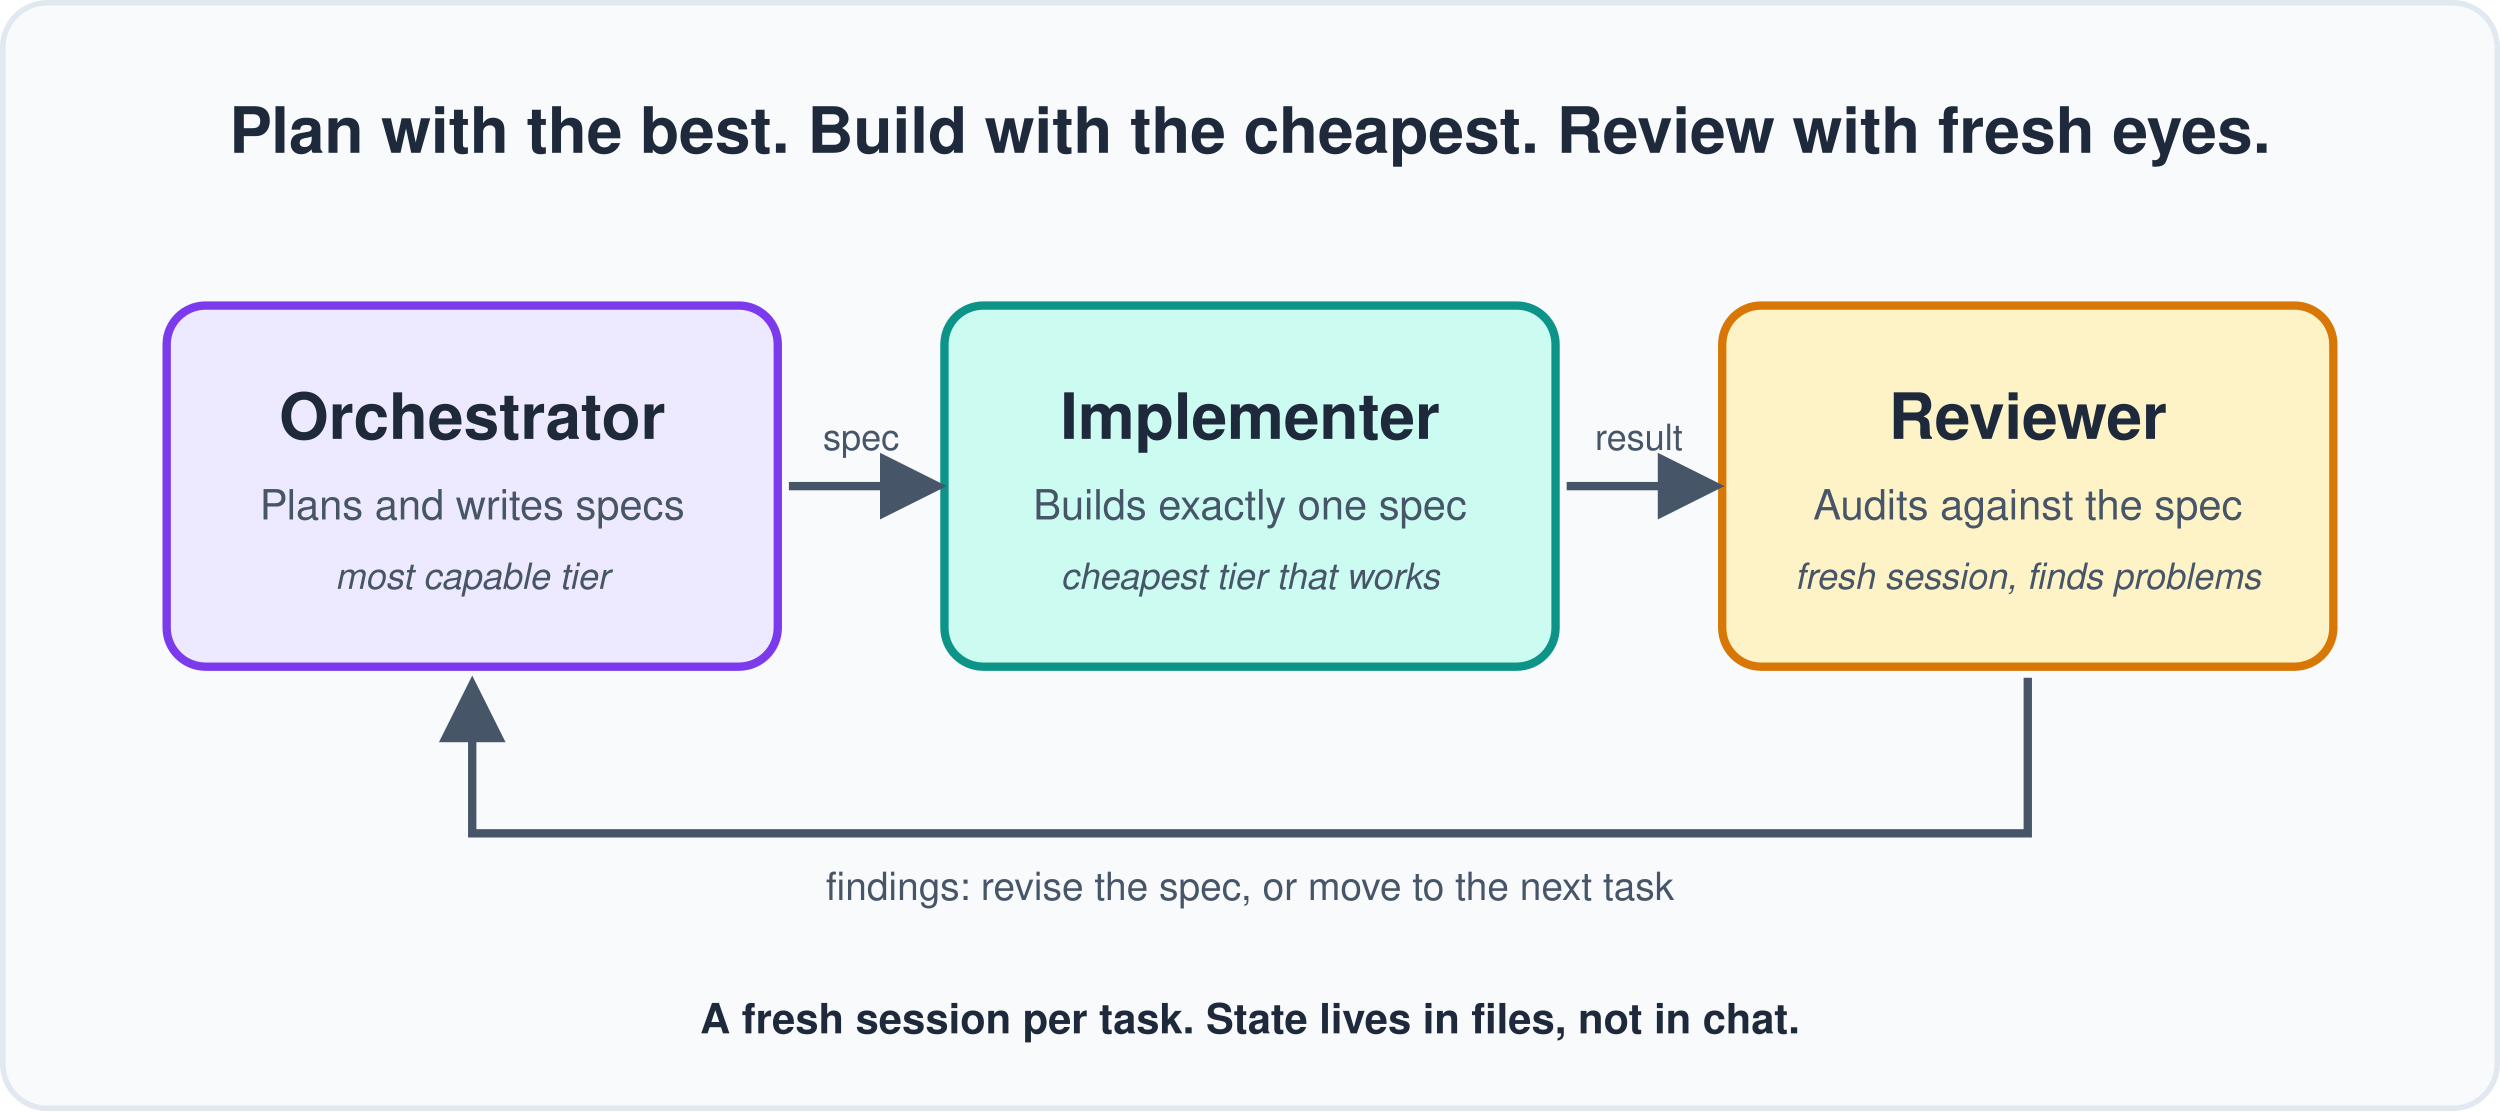
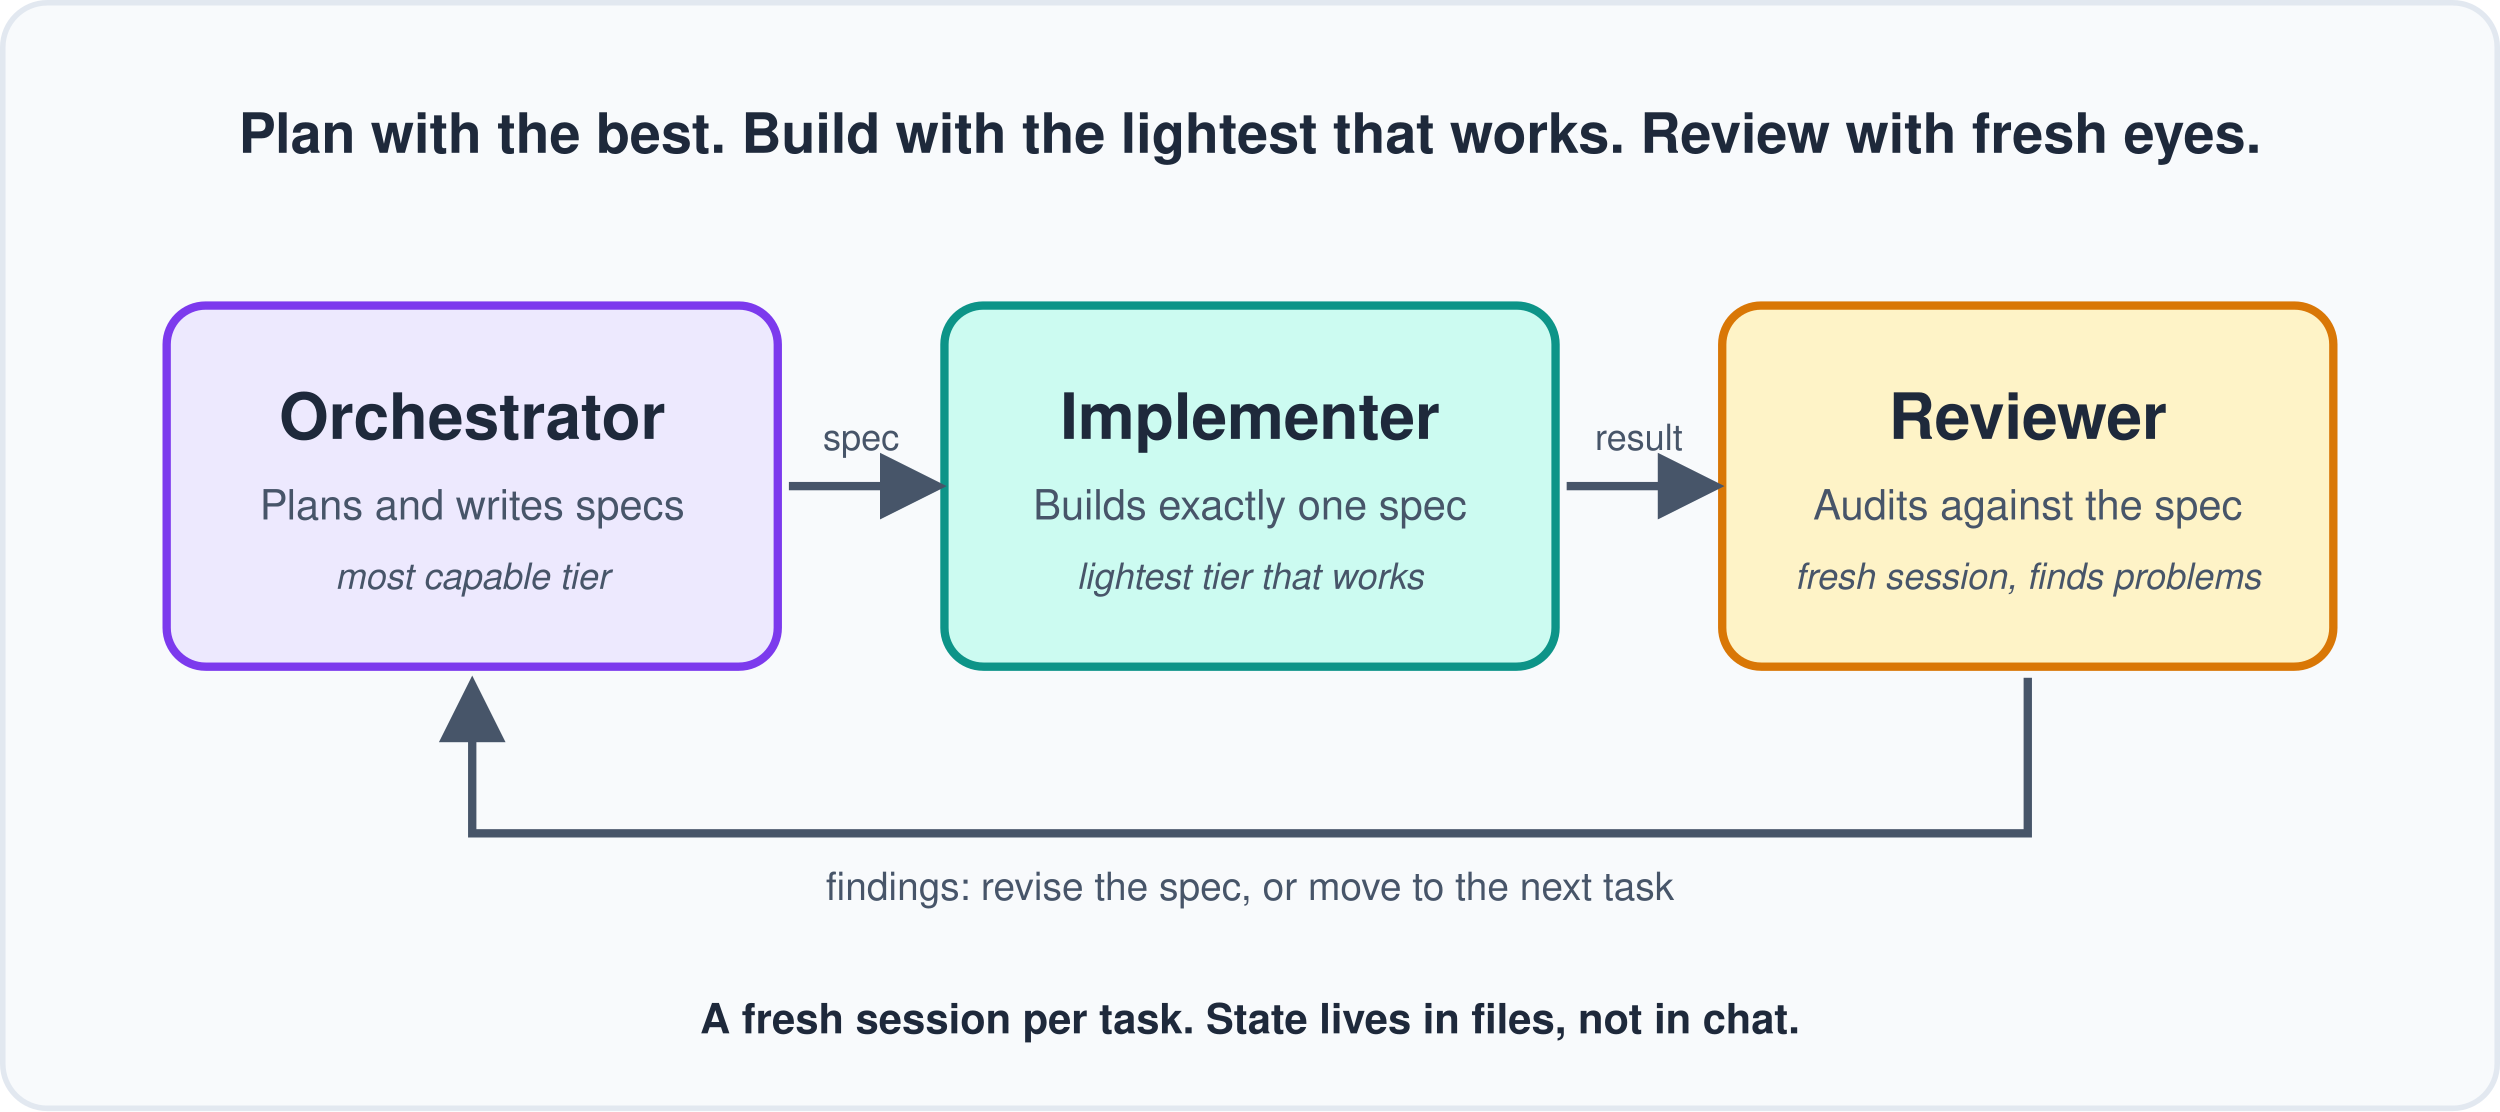
<svg xmlns="http://www.w3.org/2000/svg" viewBox="0 0 900 400" width="900" height="400" role="img" aria-label="The OrcaStation loop: orchestrator writes a spec, implementer builds it, reviewer audits it, findings return to the orchestrator.">
  <defs>
    <marker id="a" viewBox="0 0 10 10" refX="8" refY="5" markerWidth="8" markerHeight="8" orient="auto-start-reverse">
      <path d="M0 0L10 5L0 10z" fill="#475569" />
    </marker>
  </defs>
  <rect x="1" y="1" width="898" height="398" rx="16" fill="#f8fafc" stroke="#e2e8f0" stroke-width="2" />
  <g font-family="-apple-system, BlinkMacSystemFont, 'Segoe UI', Helvetica, Arial, sans-serif" text-anchor="middle" fill="#1e293b">
-     <text x="450" y="55" font-size="23" font-weight="700">Plan with the best. Build with the cheapest. Review with fresh eyes.</text>
+     <text x="450" y="55" font-size="20" font-weight="700">Plan with the best. Build with the lightest that works. Review with fresh eyes.</text>
    <rect x="60" y="110" width="220" height="130" rx="14" fill="#ede9fe" stroke="#7c3aed" stroke-width="3" />
    <text x="170" y="158" font-size="23" font-weight="700">Orchestrator</text>
    <text x="170" y="187" font-size="15" fill="#475569">Plans and writes specs</text>
    <text x="170" y="212" font-size="13" font-style="italic" fill="#475569">most capable tier</text>
    <rect x="340" y="110" width="220" height="130" rx="14" fill="#ccfbf1" stroke="#0d9488" stroke-width="3" />
    <text x="450" y="158" font-size="23" font-weight="700">Implementer</text>
    <text x="450" y="187" font-size="15" fill="#475569">Builds exactly one spec</text>
-     <text x="450" y="212" font-size="13" font-style="italic" fill="#475569">cheapest tier that works</text>
+     <text x="450" y="212" font-size="13" font-style="italic" fill="#475569">lightest tier that works</text>
    <rect x="620" y="110" width="220" height="130" rx="14" fill="#fef3c7" stroke="#d97706" stroke-width="3" />
    <text x="730" y="158" font-size="23" font-weight="700">Reviewer</text>
    <text x="730" y="187" font-size="15" fill="#475569">Audits against the spec</text>
    <text x="730" y="212" font-size="13" font-style="italic" fill="#475569">fresh session, finds problems</text>
    <line x1="284" y1="175" x2="336" y2="175" stroke="#475569" stroke-width="3" marker-end="url(#a)" />
    <text x="310" y="162" font-size="13" fill="#475569">spec</text>
    <line x1="564" y1="175" x2="616" y2="175" stroke="#475569" stroke-width="3" marker-end="url(#a)" />
    <text x="590" y="162" font-size="13" fill="#475569">result</text>
    <path d="M730 244 V300 H170 V248" fill="none" stroke="#475569" stroke-width="3" marker-end="url(#a)" />
    <text x="450" y="324" font-size="14" fill="#475569">findings: revise the spec, or move to the next task</text>
    <text x="450" y="372" font-size="15" font-weight="600">A fresh session per task. State lives in files, not in chat.</text>
  </g>
</svg>
